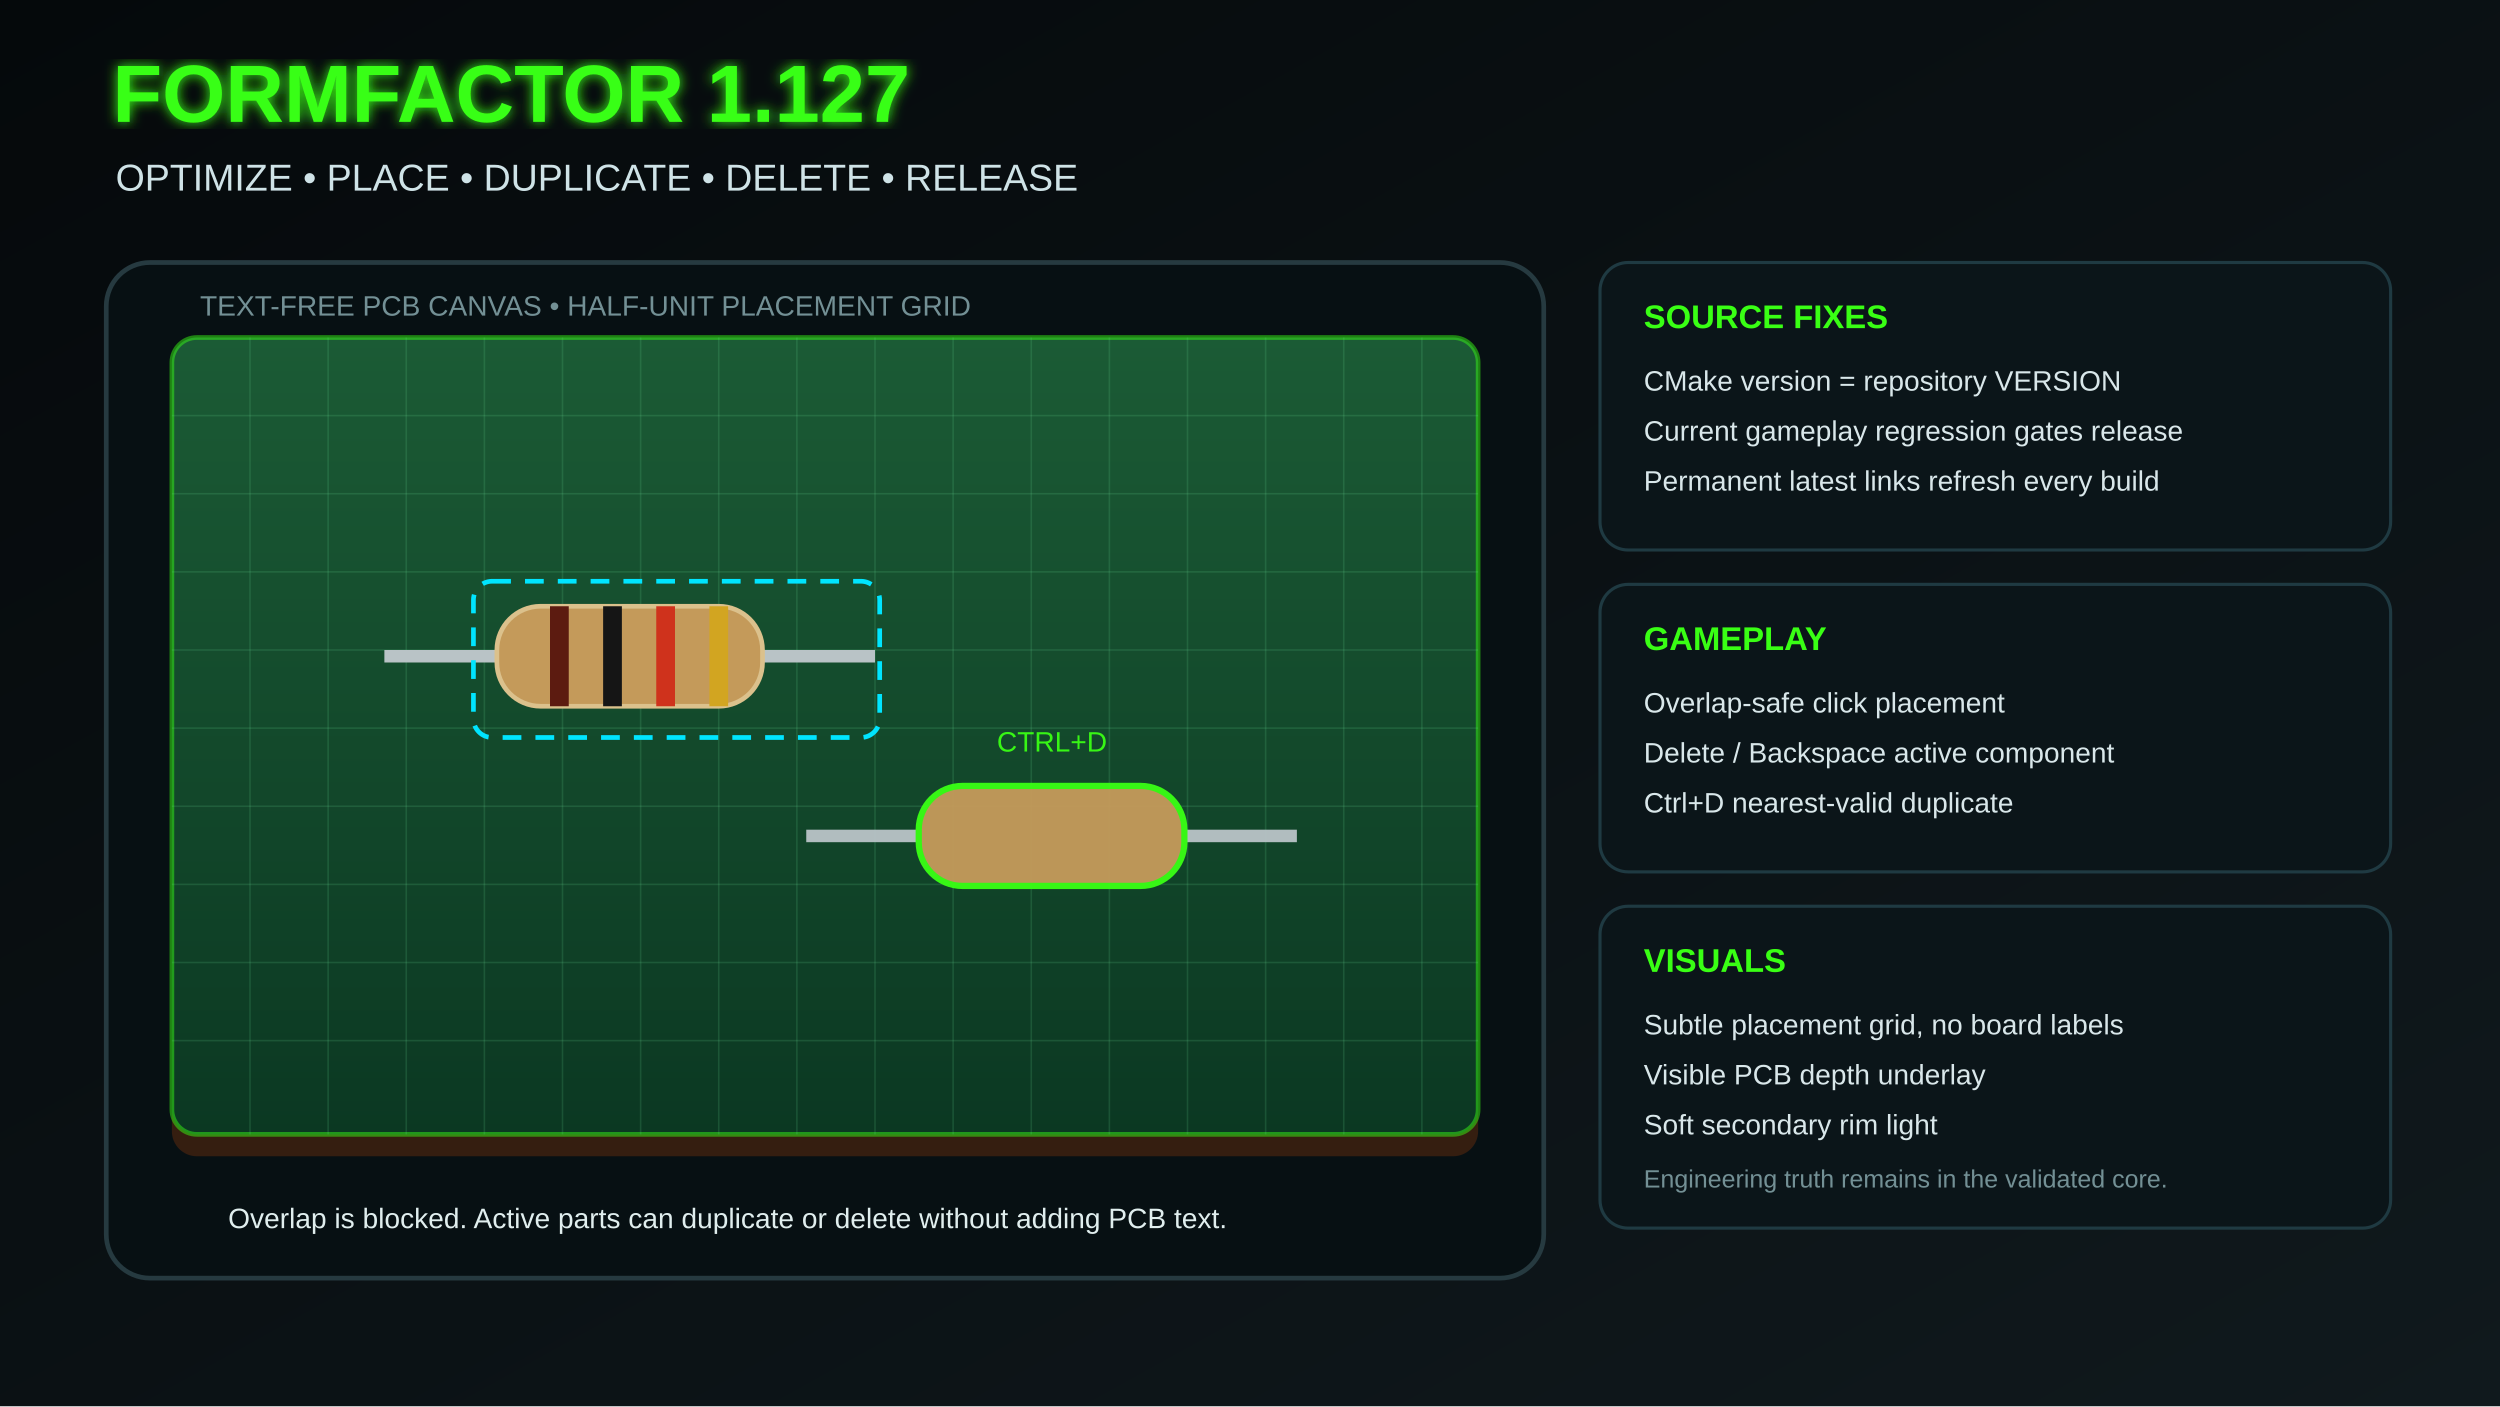
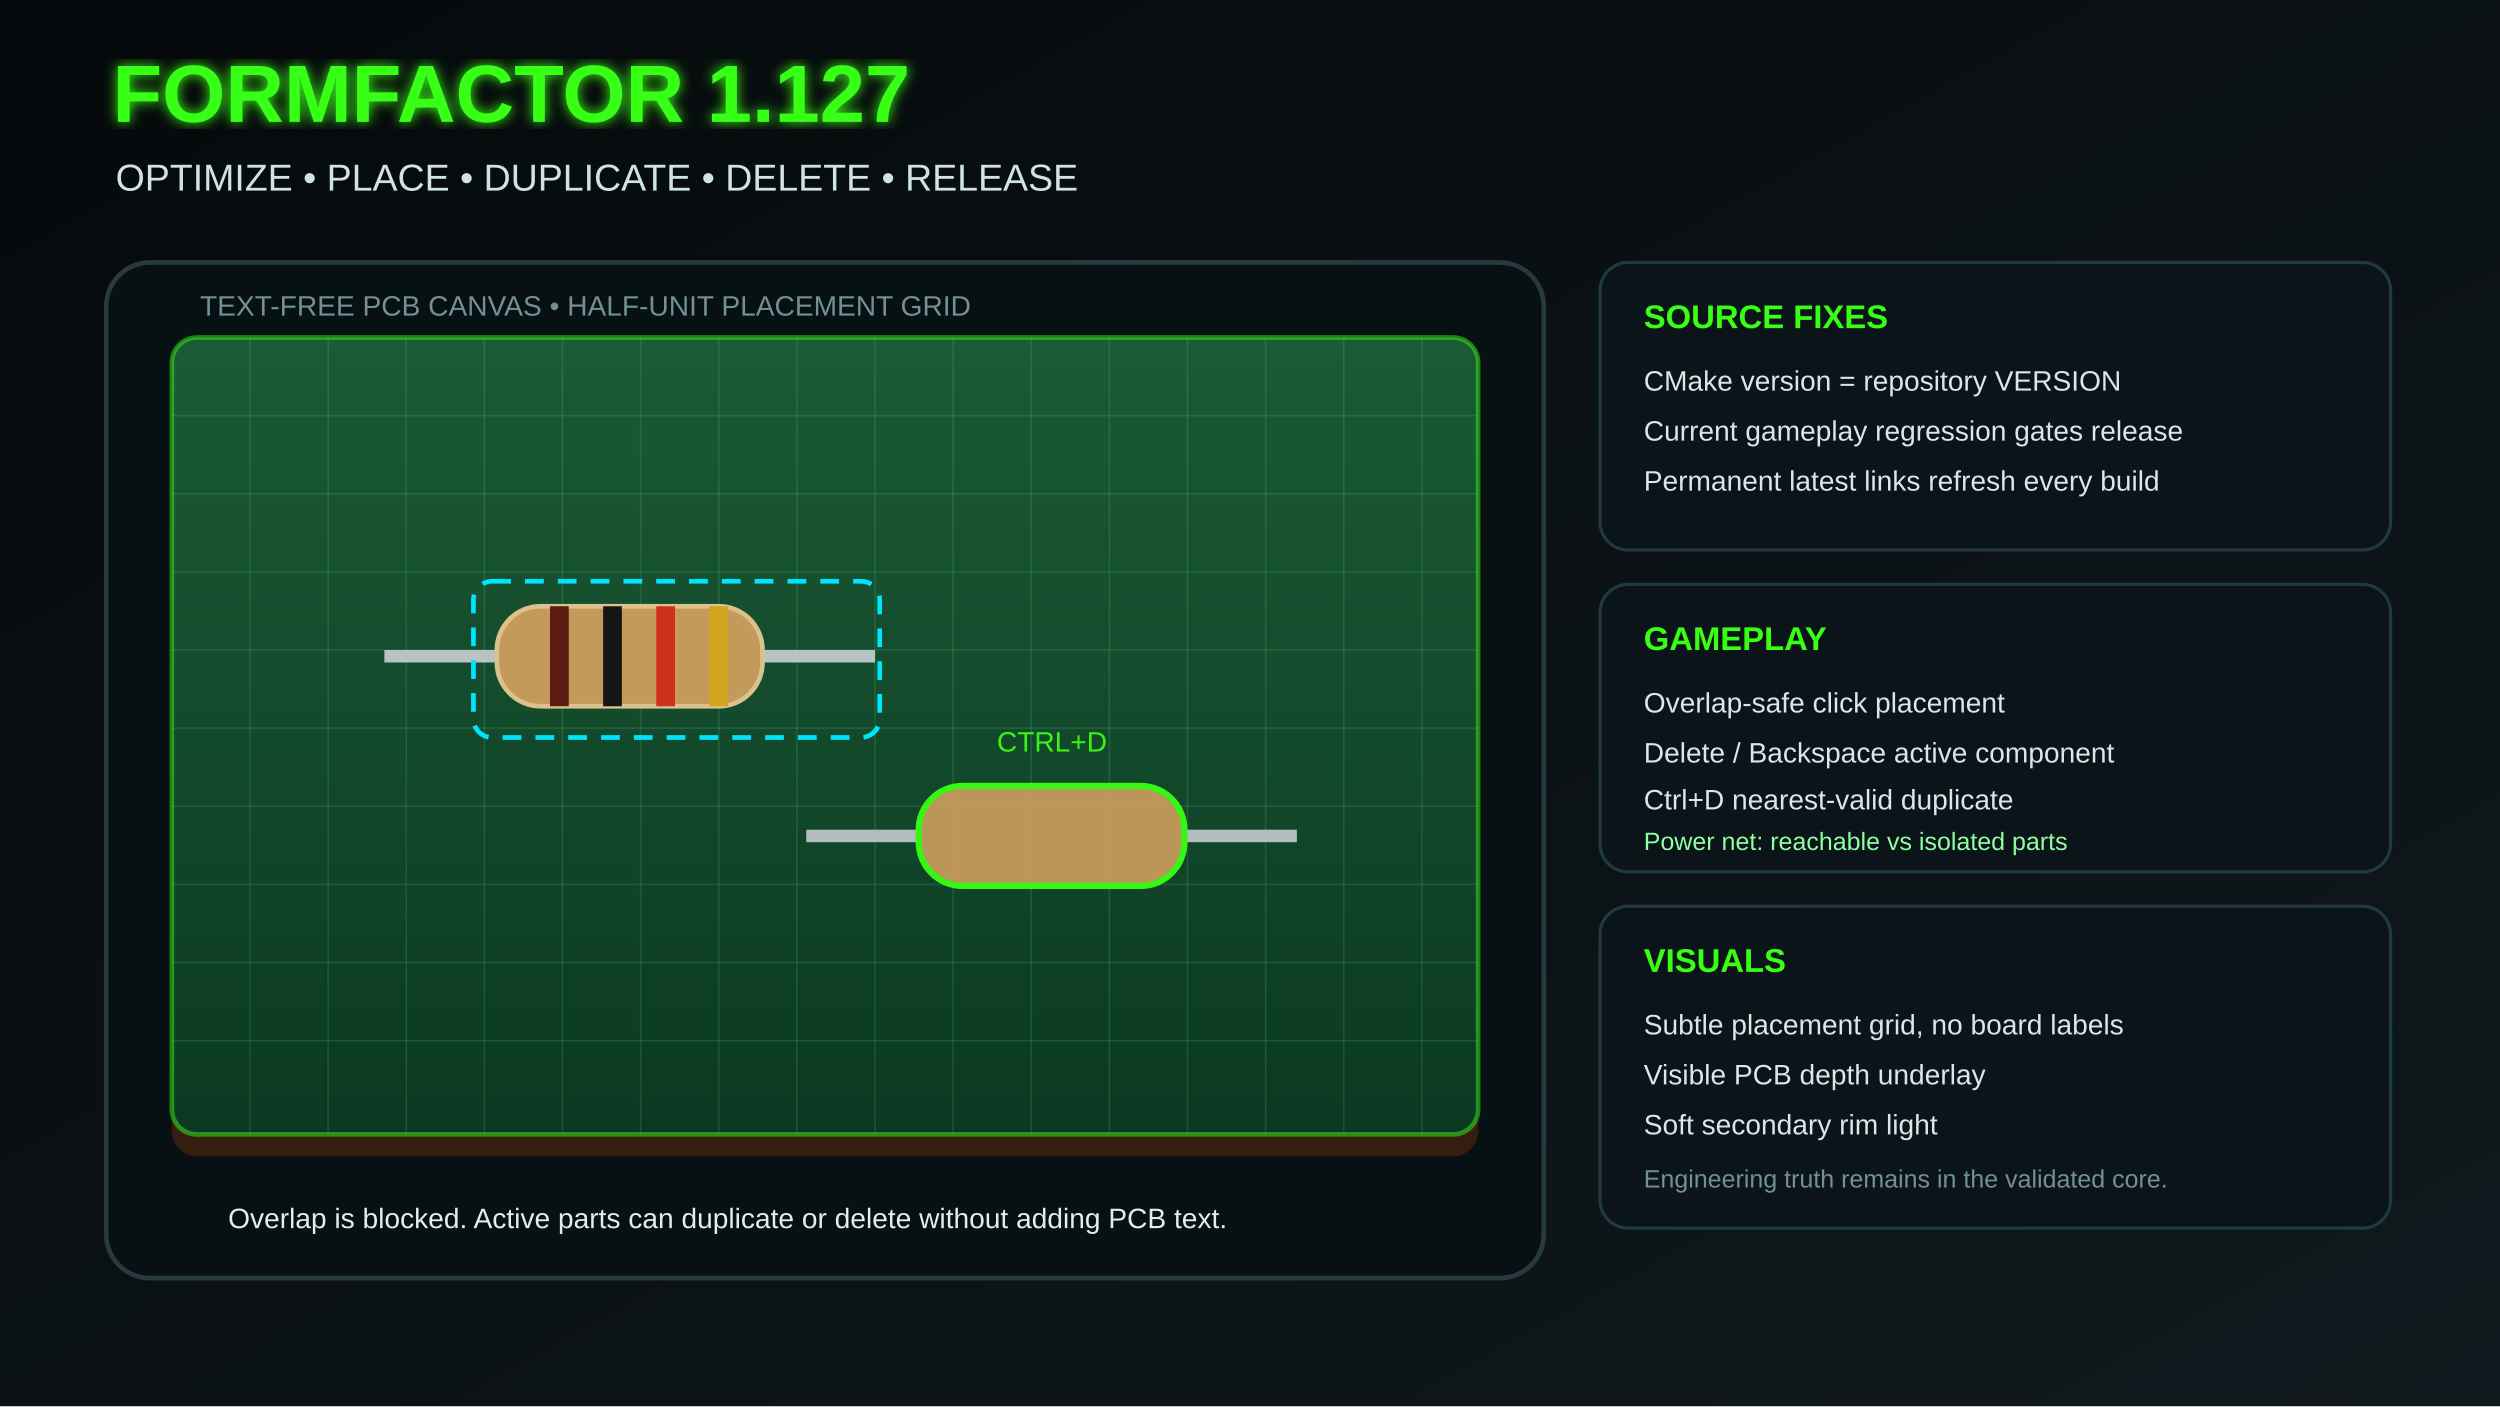
<svg xmlns="http://www.w3.org/2000/svg" width="1600" height="900" viewBox="0 0 1600 900">
  <defs>
    <linearGradient id="bg" x1="0" y1="0" x2="1" y2="1">
      <stop offset="0" stop-color="#05090b" />
      <stop offset="1" stop-color="#10191d" />
    </linearGradient>
    <linearGradient id="pcb" x1="0" y1="0" x2="0" y2="1">
      <stop offset="0" stop-color="#1b5b35" />
      <stop offset="1" stop-color="#0b3822" />
    </linearGradient>
    <filter id="glow">
      <feGaussianBlur stdDeviation="4" result="b" />
      <feMerge>
        <feMergeNode in="b" />
        <feMergeNode in="SourceGraphic" />
      </feMerge>
    </filter>
  </defs>
  <rect width="1600" height="900" fill="url(#bg)" />
  <text x="72" y="78" font-family="Arial,sans-serif" font-size="52" font-weight="700" fill="#39ff14" filter="url(#glow)">FORMFACTOR 1.127</text>
  <text x="74" y="122" font-family="Arial,sans-serif" font-size="24" fill="#cfe3e7">OPTIMIZE • PLACE • DUPLICATE • DELETE • RELEASE</text>
  <g transform="translate(68 168)">
    <rect x="0" y="0" width="920" height="650" rx="28" fill="#071013" stroke="#263a40" stroke-width="3" />
    <rect x="42" y="62" width="836" height="510" rx="16" fill="#3a1f10" opacity=".9" />
    <rect x="42" y="48" width="836" height="510" rx="16" fill="url(#pcb)" stroke="#39ff14" stroke-opacity=".48" stroke-width="3" />
    <g stroke="#67d892" stroke-opacity=".17" stroke-width="1">
      <path d="M92 48V558 M142 48V558 M192 48V558 M242 48V558 M292 48V558 M342 48V558 M392 48V558 M442 48V558 M492 48V558 M542 48V558 M592 48V558 M642 48V558 M692 48V558 M742 48V558 M792 48V558 M842 48V558" />
      <path d="M42 98H878 M42 148H878 M42 198H878 M42 248H878 M42 298H878 M42 348H878 M42 398H878 M42 448H878 M42 498H878" />
    </g>
    <text x="60" y="34" font-family="Arial,sans-serif" font-size="18" fill="#739095">TEXT-FREE PCB CANVAS • HALF-UNIT PLACEMENT GRID</text>
    <g transform="translate(250 220)">
      <line x1="-72" y1="32" x2="0" y2="32" stroke="#b9c3c6" stroke-width="8" />
      <line x1="170" y1="32" x2="242" y2="32" stroke="#b9c3c6" stroke-width="8" />
      <rect x="0" y="0" width="170" height="64" rx="28" fill="#c49a5a" stroke="#dbc18c" stroke-width="3" />
      <rect x="34" y="0" width="12" height="64" fill="#5c1b10" />
      <rect x="68" y="0" width="12" height="64" fill="#151515" />
      <rect x="102" y="0" width="12" height="64" fill="#cf321c" />
      <rect x="136" y="0" width="12" height="64" fill="#d2a521" />
    </g>
    <g transform="translate(520 335)" opacity=".95">
      <line x1="-72" y1="32" x2="0" y2="32" stroke="#b9c3c6" stroke-width="8" />
      <line x1="170" y1="32" x2="242" y2="32" stroke="#b9c3c6" stroke-width="8" />
      <rect x="0" y="0" width="170" height="64" rx="28" fill="#c49a5a" stroke="#39ff14" stroke-width="4" />
      <text x="50" y="-22" font-family="Arial,sans-serif" font-size="18" fill="#39ff14">CTRL+D</text>
    </g>
    <rect x="235" y="204" width="260" height="100" rx="12" fill="none" stroke="#00e5ff" stroke-width="3" stroke-dasharray="12 9" />
    <text x="78" y="618" font-family="Arial,sans-serif" font-size="18" fill="#e0eeee">Overlap is blocked. Active parts can duplicate or delete without adding PCB text.</text>
  </g>
  <g transform="translate(1024 168)">
    <rect width="506" height="184" rx="18" fill="#0b1519" stroke="#1f3a42" stroke-width="2" />
    <text x="28" y="42" font-family="Arial,sans-serif" font-size="21" font-weight="700" fill="#39ff14">SOURCE FIXES</text>
    <text x="28" y="82" font-family="Arial,sans-serif" font-size="18" fill="#d9e7ea">CMake version = repository VERSION</text>
    <text x="28" y="114" font-family="Arial,sans-serif" font-size="18" fill="#d9e7ea">Current gameplay regression gates release</text>
    <text x="28" y="146" font-family="Arial,sans-serif" font-size="18" fill="#d9e7ea">Permanent latest links refresh every build</text>
    <g transform="translate(0 206)">
      <rect width="506" height="184" rx="18" fill="#0b1519" stroke="#1f3a42" stroke-width="2" />
      <text x="28" y="42" font-family="Arial,sans-serif" font-size="21" font-weight="700" fill="#39ff14">GAMEPLAY</text>
      <text x="28" y="82" font-family="Arial,sans-serif" font-size="18" fill="#d9e7ea">Overlap-safe click placement</text>
      <text x="28" y="114" font-family="Arial,sans-serif" font-size="18" fill="#d9e7ea">Delete / Backspace active component</text>
-       <text x="28" y="146" font-family="Arial,sans-serif" font-size="18" fill="#d9e7ea">Ctrl+D nearest-valid duplicate</text>
+       <text x="28" y="144" font-family="Arial,sans-serif" font-size="18" fill="#d9e7ea">Ctrl+D nearest-valid duplicate</text>
+       <text x="28" y="170" font-family="Arial,sans-serif" font-size="16" fill="#8fffa0">Power net: reachable vs isolated parts</text>
    </g>
    <g transform="translate(0 412)">
      <rect width="506" height="206" rx="18" fill="#0b1519" stroke="#1f3a42" stroke-width="2" />
      <text x="28" y="42" font-family="Arial,sans-serif" font-size="21" font-weight="700" fill="#39ff14">VISUALS</text>
      <text x="28" y="82" font-family="Arial,sans-serif" font-size="18" fill="#d9e7ea">Subtle placement grid, no board labels</text>
      <text x="28" y="114" font-family="Arial,sans-serif" font-size="18" fill="#d9e7ea">Visible PCB depth underlay</text>
      <text x="28" y="146" font-family="Arial,sans-serif" font-size="18" fill="#d9e7ea">Soft secondary rim light</text>
      <text x="28" y="180" font-family="Arial,sans-serif" font-size="16" fill="#739095">Engineering truth remains in the validated core.</text>
    </g>
  </g>
</svg>
